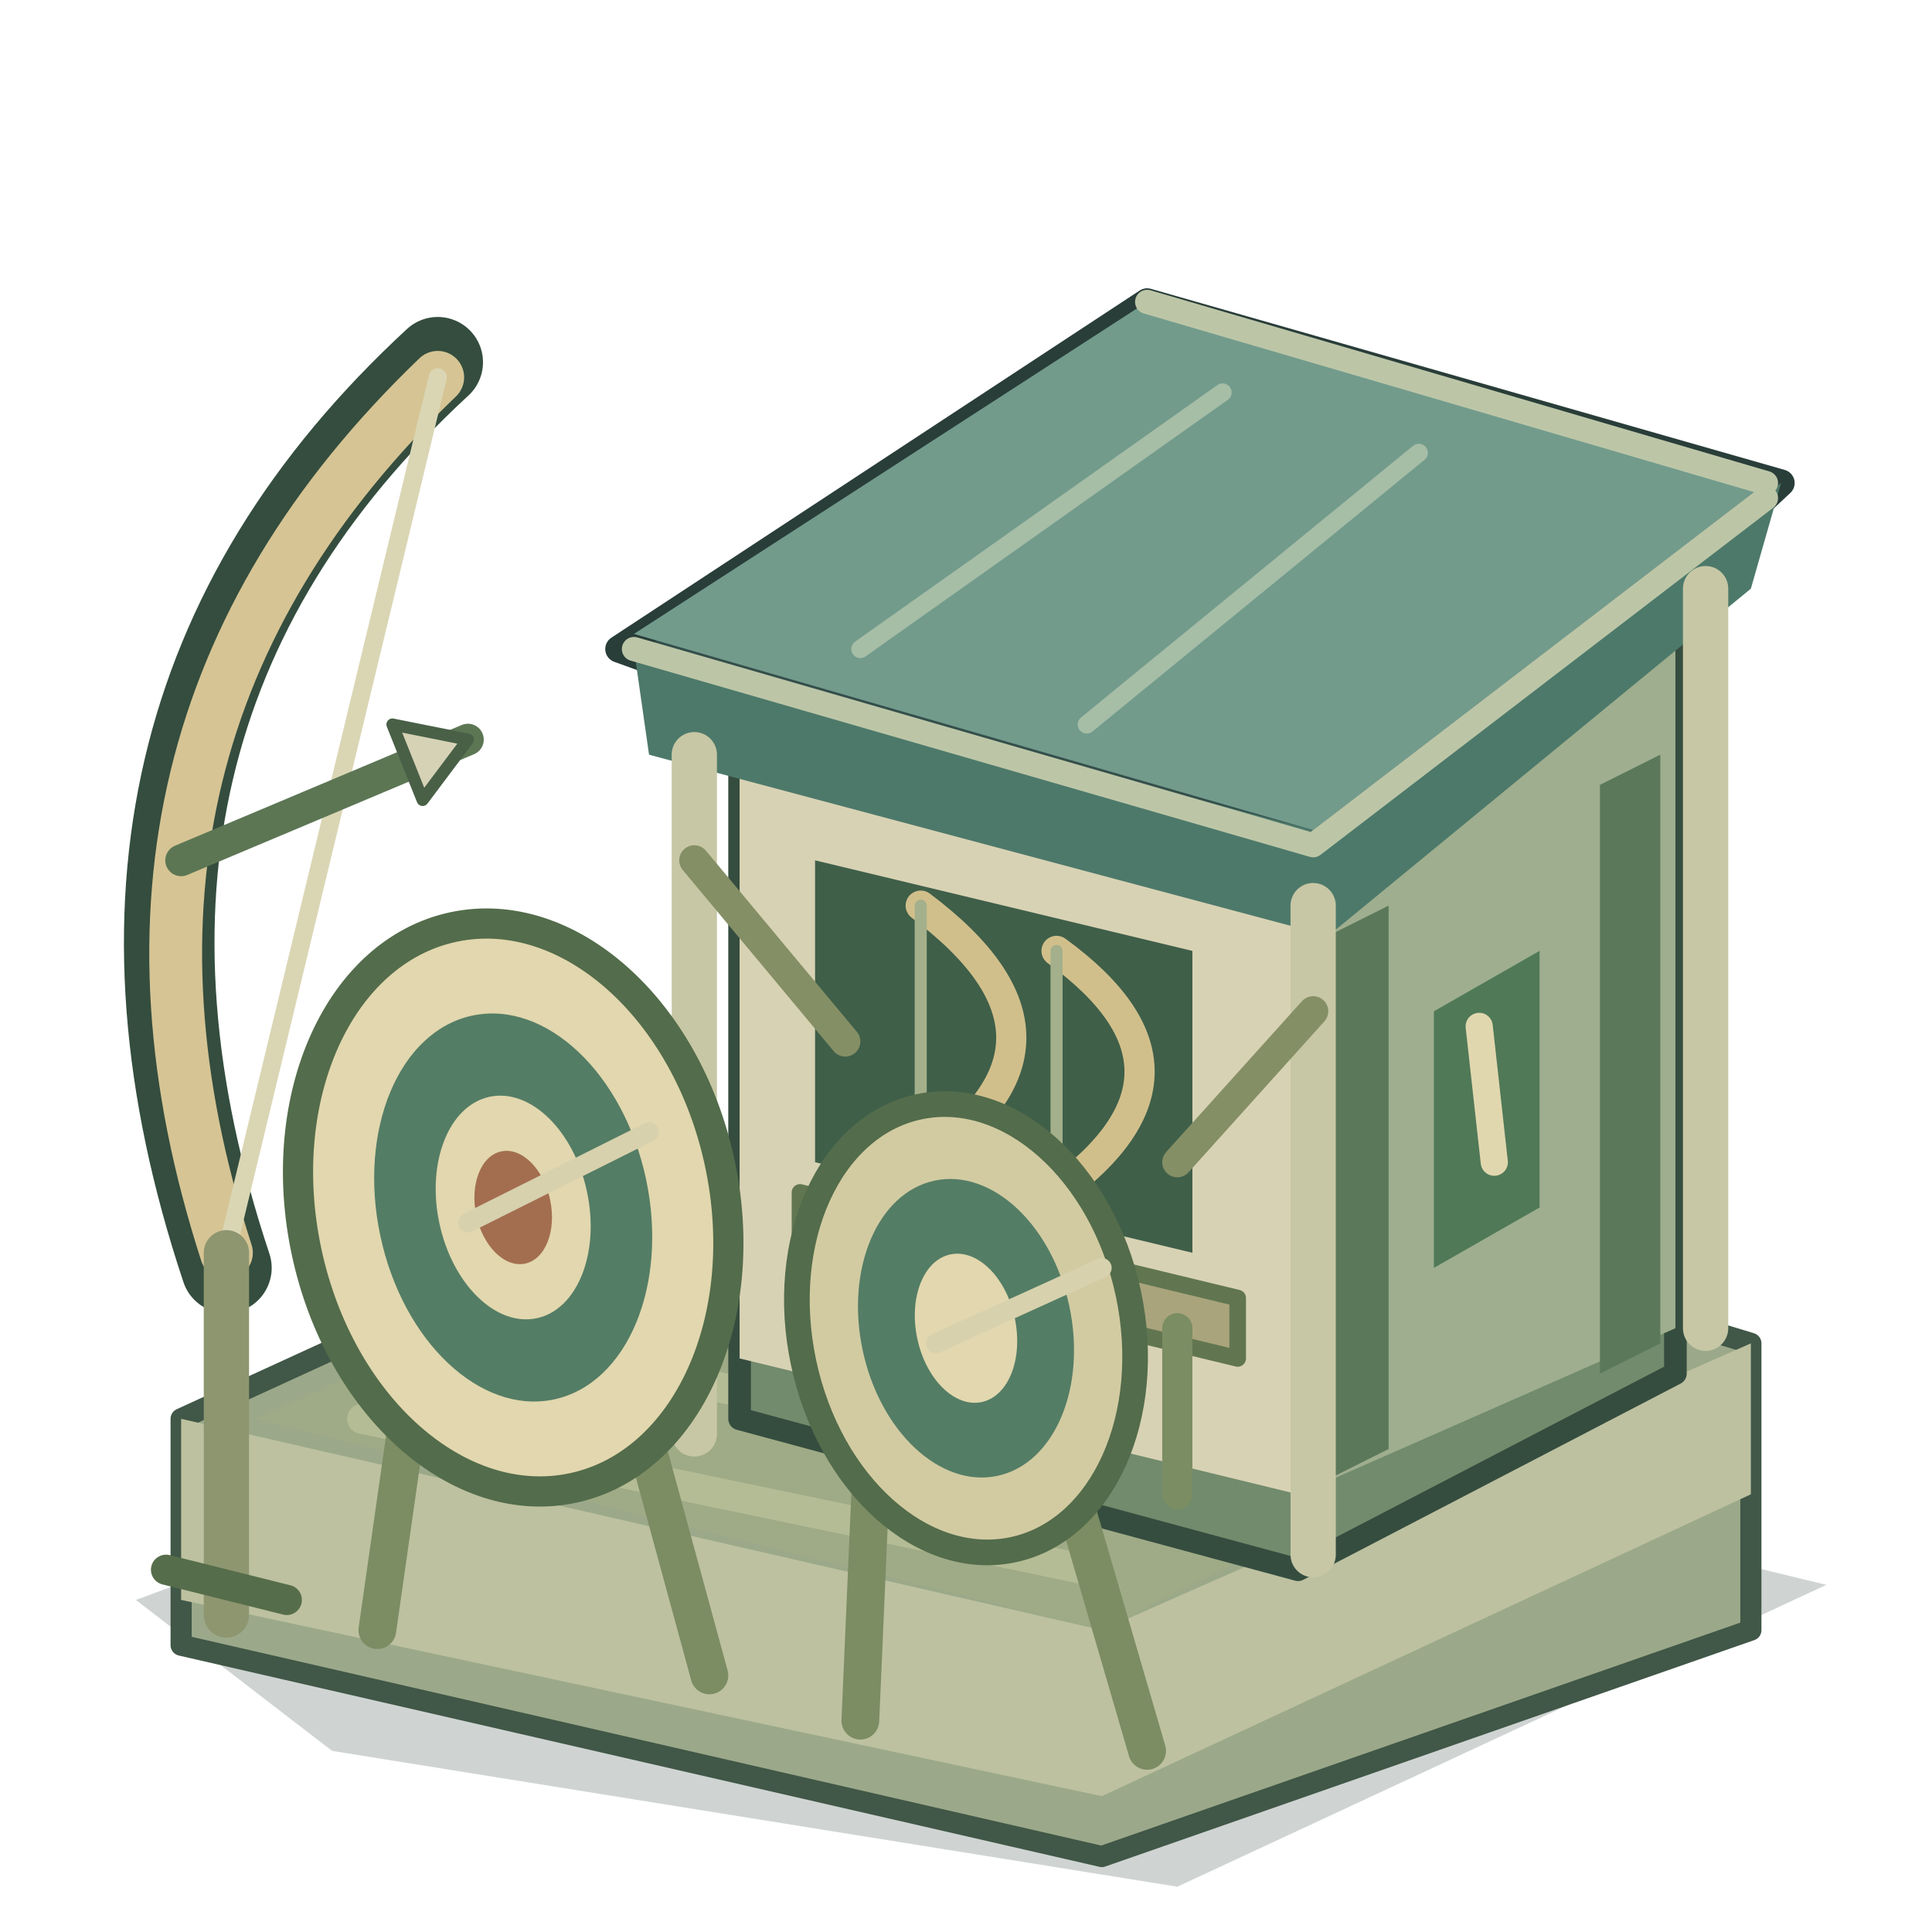
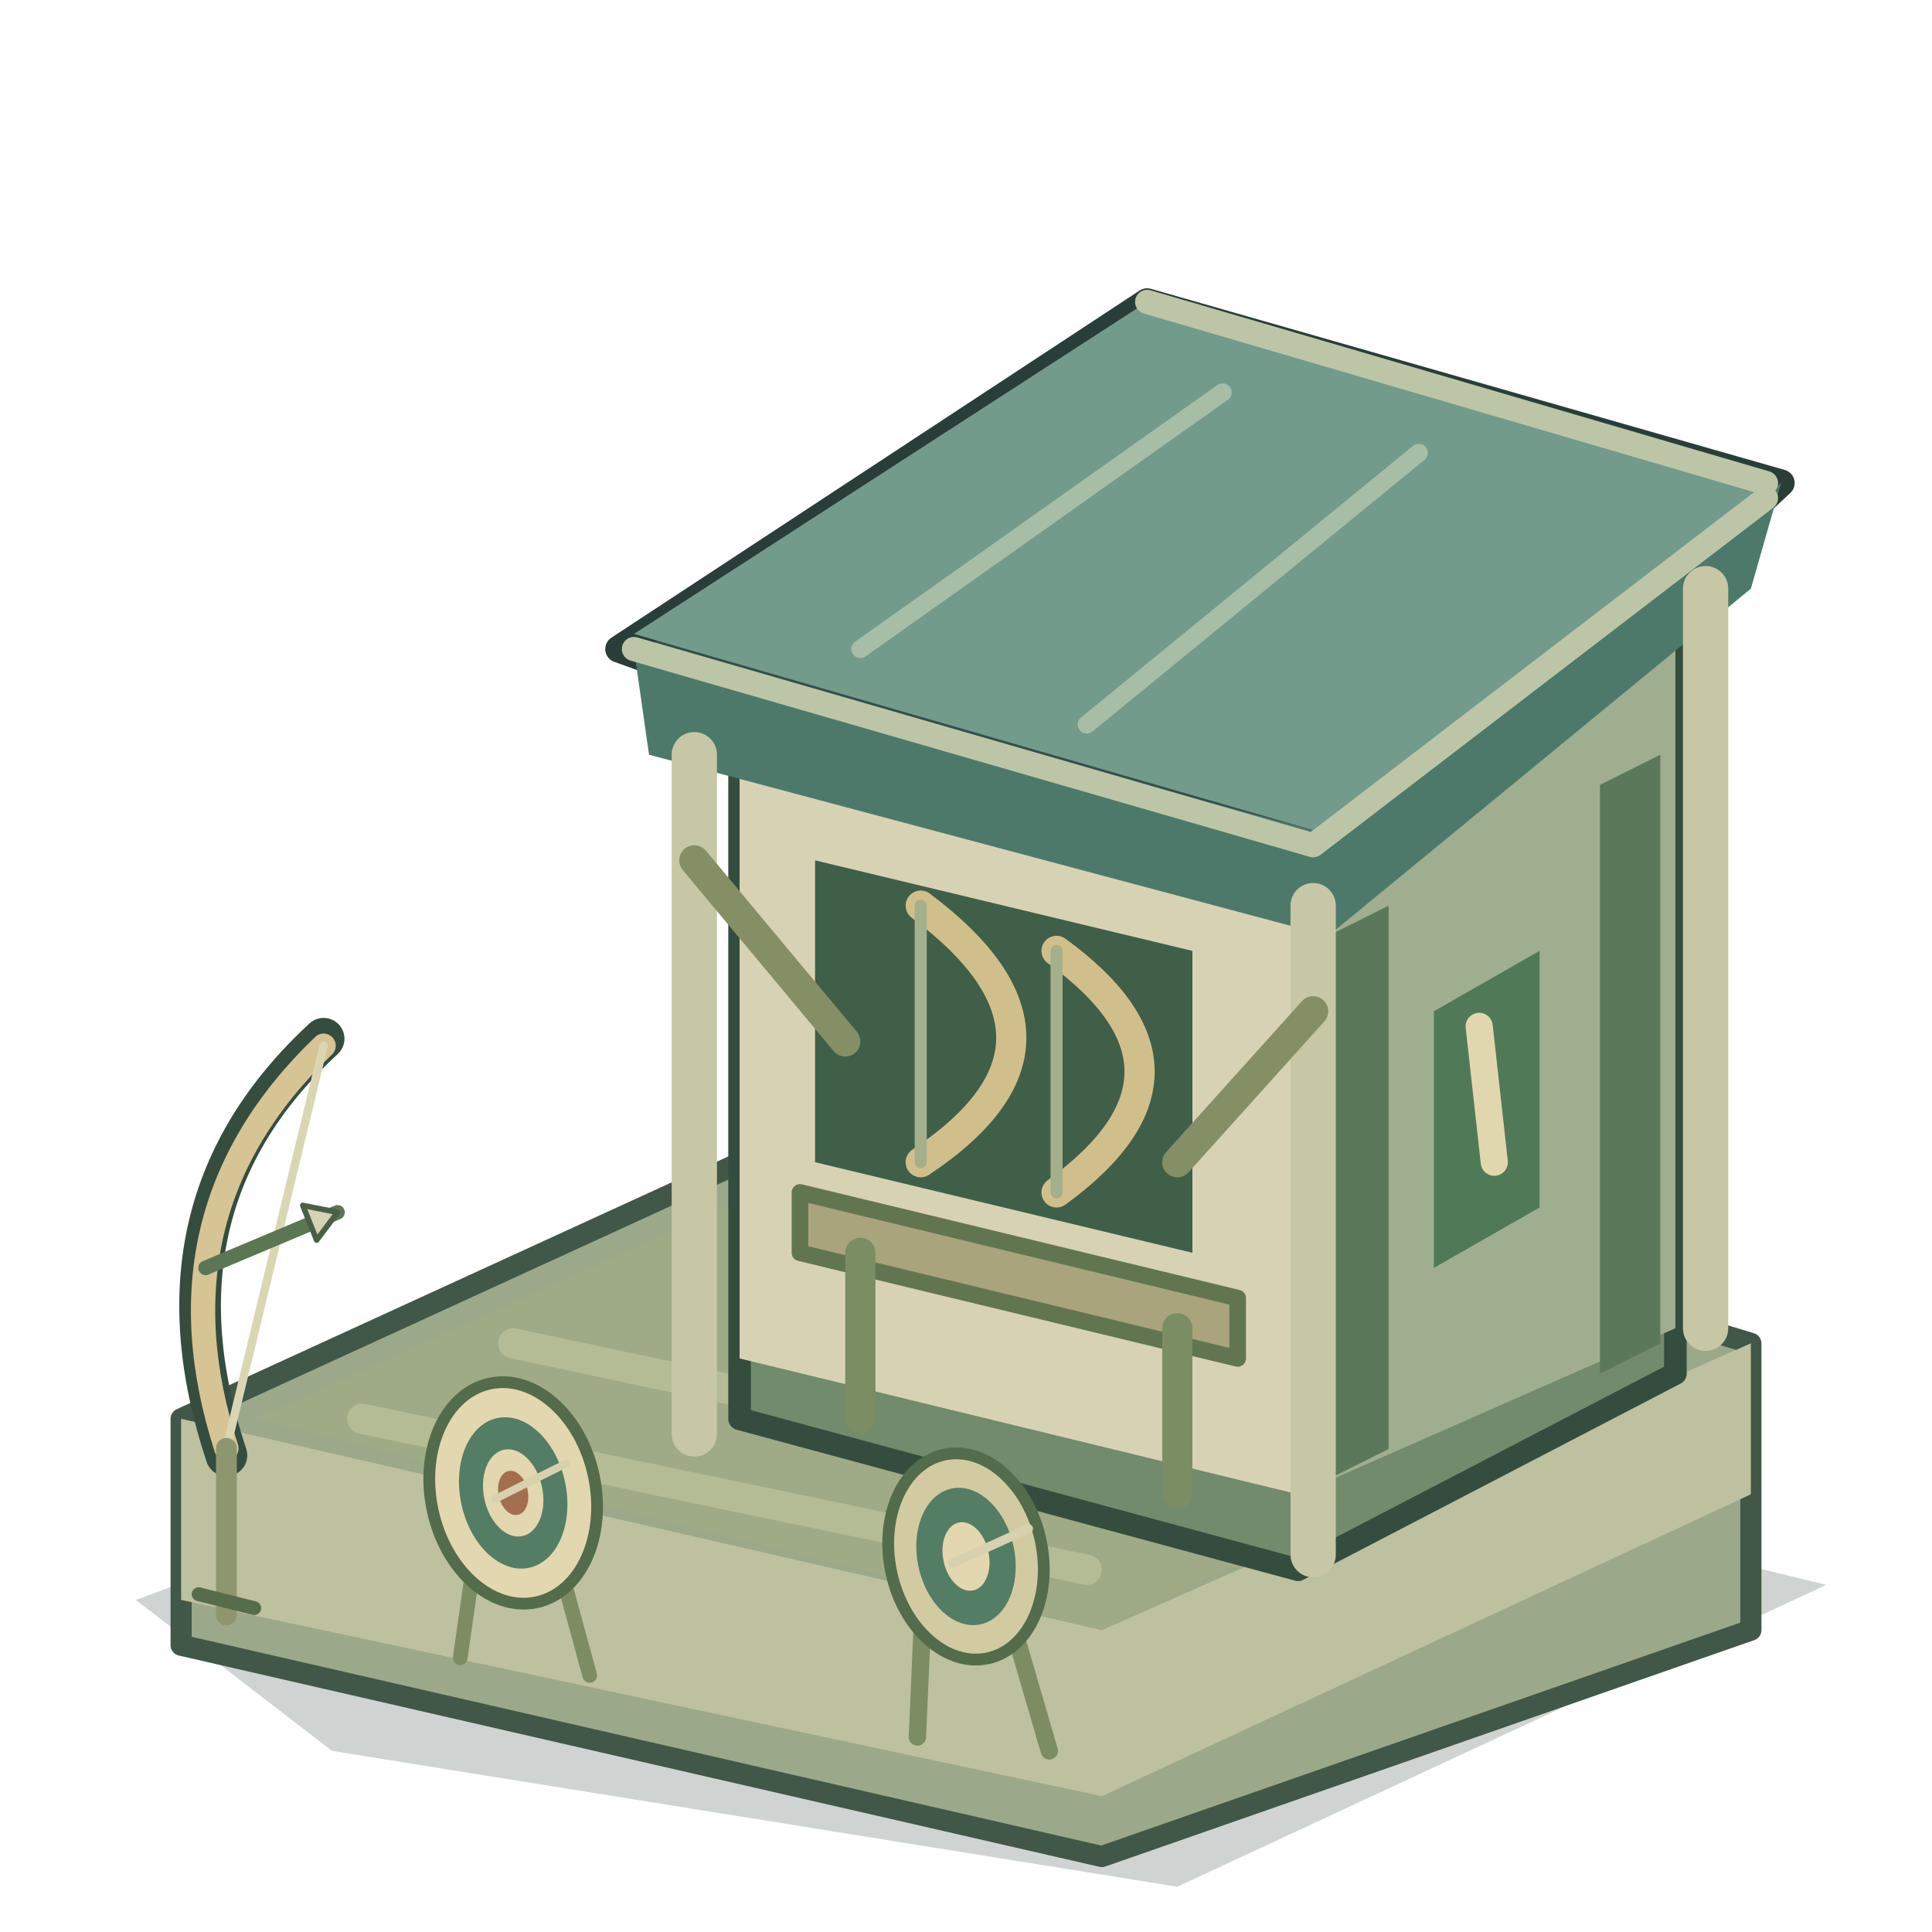
<svg xmlns="http://www.w3.org/2000/svg" width="128" height="128" viewBox="0 0 128 128">
  <g stroke-linejoin="round" stroke-linecap="round">
    <path d="M9 106 55 89 121 105 78 125 22 116Z" fill="#263c36" opacity=".22" />
    <path d="M12 94 60 72 116 89 116 108 73 123 12 109Z" fill="#9ba98a" stroke="#415747" stroke-width="1.4" />
    <path d="M12 94 73 108 116 89 116 99 73 119 12 106Z" fill="#bdc1a0" />
    <path d="M17 94 59 75 111 89 73 108Z" fill="#9fab86" />
    <path d="M24 94 72 104 M34 89 81 99" stroke="#bec39b" stroke-width="2" opacity=".7" />
    <path d="M49 45 86 54 111 41 111 91 86 104 49 94Z" fill="#718b6c" stroke="#354d3f" stroke-width="1.5" />
    <path d="M49 45 86 54 86 99 49 90Z" fill="#d8d2b4" />
    <path d="M86 54 111 41 111 88 86 99Z" fill="#9eae8e" />
    <path d="M54 57 79 63 79 83 54 77Z" fill="#3f5f49" />
    <path d="M53 79 82 86 82 90 53 83Z" fill="#a9a47c" stroke="#617650" stroke-width="1.1" />
    <path d="M57 83 57 94 M78 88 78 99" stroke="#7b8d63" stroke-width="2" />
    <path d="M88 62 92 60 92 96 88 98 M106 52 110 50 110 89 106 91" fill="#5b785a" />
    <path d="M41 43 76 20 118 32 88 60Z" fill="#344f4b" stroke="#293d39" stroke-width="1.8" />
    <path d="M42 42 76 20 117 32 87 55Z" fill="#729b8c" />
    <path d="M42 43 87 55 118 32 116 39 88 62 43 50Z" fill="#4d796a" />
    <path d="M42 43 87 56 117 33 M76 20 117 32" fill="none" stroke="#bcc6a7" stroke-width="1.6" />
    <path d="M57 43 81 26 M72 48 94 30" stroke="#a6bda6" stroke-width="1.2" />
    <path d="M46 50 46 95 M87 60 87 103 M113 39 113 88" stroke="#c7c7a5" stroke-width="3" />
    <path d="M46 57 56 69 M87 67 78 77" stroke="#858f65" stroke-width="2" />
    <path d="M61 60 Q73 69 61 77 M70 63 Q81 71 70 79" fill="none" stroke="#d1bf8b" stroke-width="2" />
    <path d="M61 60 61 77 M70 63 70 79" stroke="#a4b08b" stroke-width=".8" />
    <path d="M95 67 102 63 102 80 95 84Z" fill="#507957" />
    <path d="M98 68 99 77" stroke="#e1d7ae" stroke-width="1.8" />
-     <path d="M15 84 Q3 48 29 24" fill="none" stroke="#344d3e" stroke-width="6" />
-     <path d="M15 83 Q4 49 29 25" fill="none" stroke="#d6c494" stroke-width="3.5" />
-     <path d="M15 83 29 25" stroke="#dad6b4" stroke-width="1.2" />
-     <path d="M12 57 31 49" stroke="#5c7654" stroke-width="2.1" />
-     <path d="M31 49 26 48 28 53Z" fill="#d6d2b5" stroke="#496047" stroke-width=".8" />
-     <path d="M15 83 15 107" stroke="#8e9670" stroke-width="3" />
-     <path d="M11 104 19 106" stroke="#566d4b" stroke-width="2" />
-     <path d="M28 87 25 108 M41 89 47 111 M58 91 57 114 M69 92 76 116" stroke="#7c8c63" stroke-width="2.5" />
-     <ellipse cx="34" cy="80" rx="14" ry="19" transform="rotate(-12 34 80)" fill="#e2d7ae" stroke="#536c4b" stroke-width="2" />
-     <ellipse cx="34" cy="80" rx="9" ry="13" transform="rotate(-12 34 80)" fill="#547d65" />
-     <ellipse cx="34" cy="80" rx="5" ry="7.5" transform="rotate(-12 34 80)" fill="#e2d7ae" />
-     <ellipse cx="34" cy="80" rx="2.5" ry="3.8" transform="rotate(-12 34 80)" fill="#a36e50" />
-     <ellipse cx="64" cy="88" rx="11" ry="15" transform="rotate(-12 64 88)" fill="#d2cba2" stroke="#536c4b" stroke-width="1.7" />
-     <ellipse cx="64" cy="88" rx="7" ry="10" transform="rotate(-12 64 88)" fill="#547d65" />
-     <ellipse cx="64" cy="88" rx="3.3" ry="5" transform="rotate(-12 64 88)" fill="#e2d7ae" />
-     <path d="M31 81 43 75 M62 89 73 84" stroke="#d7d1ad" stroke-width="1.3" />
+     <g id="range-bow-sign" transform="translate(15 107) scale(.46) translate(-15 -107)">
+       <path d="M15 84 Q3 48 29 24" fill="none" stroke="#344d3e" stroke-width="6" />
+       <path d="M15 83 Q4 49 29 25" fill="none" stroke="#d6c494" stroke-width="3.5" />
+       <path d="M15 83 29 25" stroke="#dad6b4" stroke-width="1.2" />
+       <path d="M12 57 31 49" stroke="#5c7654" stroke-width="2.1" />
+       <path d="M31 49 26 48 28 53Z" fill="#d6d2b5" stroke="#496047" stroke-width=".8" />
+       <path d="M15 83 15 107" stroke="#8e9670" stroke-width="3" />
+       <path d="M11 104 19 106" stroke="#566d4b" stroke-width="2" />
+     </g>
+     <g id="range-near-target" transform="translate(34 111) scale(.39) translate(-34 -111)">
+       <path d="M28 87 25 108 M41 89 47 111" stroke="#7c8c63" stroke-width="2.5" />
+       <ellipse cx="34" cy="80" rx="14" ry="19" transform="rotate(-12 34 80)" fill="#e2d7ae" stroke="#536c4b" stroke-width="2" />
+       <ellipse cx="34" cy="80" rx="9" ry="13" transform="rotate(-12 34 80)" fill="#547d65" />
+       <ellipse cx="34" cy="80" rx="5" ry="7.5" transform="rotate(-12 34 80)" fill="#e2d7ae" />
+       <ellipse cx="34" cy="80" rx="2.5" ry="3.8" transform="rotate(-12 34 80)" fill="#a36e50" />
+       <path d="M31 81 43 75" stroke="#d7d1ad" stroke-width="1.3" />
+     </g>
+     <g id="range-far-target" transform="translate(64 116) scale(.46) translate(-64 -116)">
+       <path d="M58 91 57 114 M69 92 76 116" stroke="#7c8c63" stroke-width="2.5" />
+       <ellipse cx="64" cy="88" rx="11" ry="15" transform="rotate(-12 64 88)" fill="#d2cba2" stroke="#536c4b" stroke-width="1.7" />
+       <ellipse cx="64" cy="88" rx="7" ry="10" transform="rotate(-12 64 88)" fill="#547d65" />
+       <ellipse cx="64" cy="88" rx="3.3" ry="5" transform="rotate(-12 64 88)" fill="#e2d7ae" />
+       <path d="M62 89 73 84" stroke="#d7d1ad" stroke-width="1.3" />
+     </g>
  </g>
</svg>
